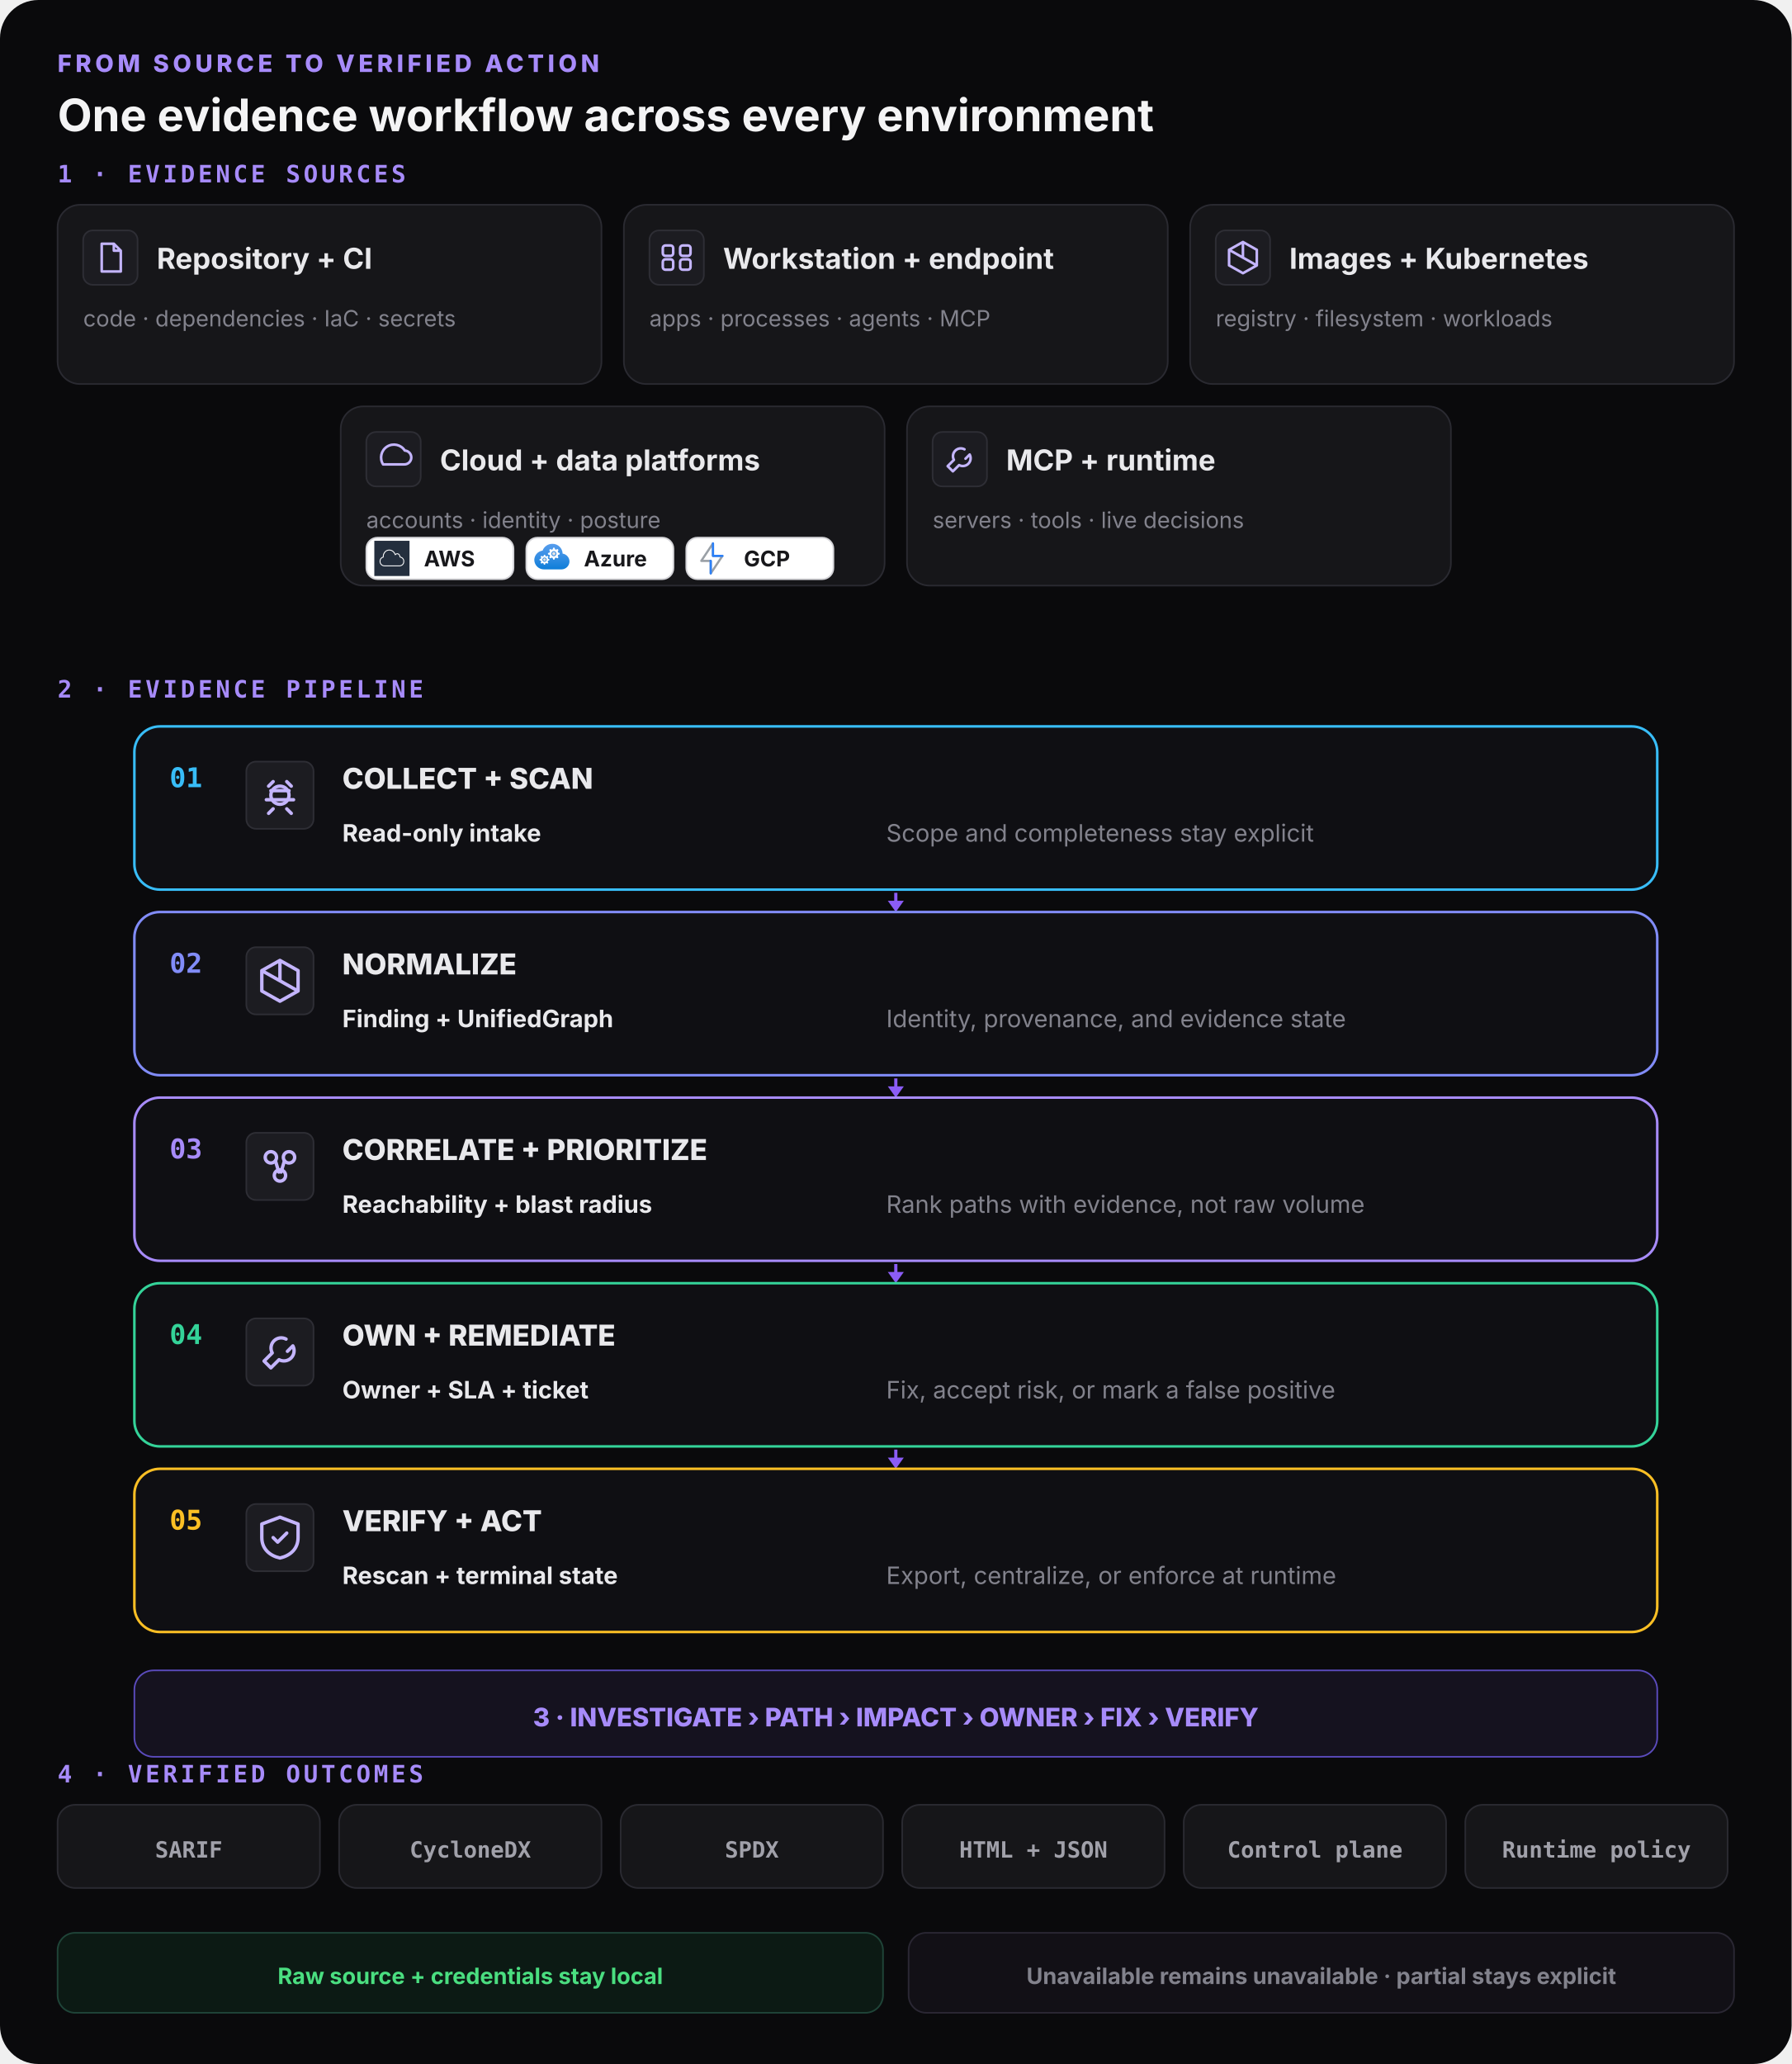
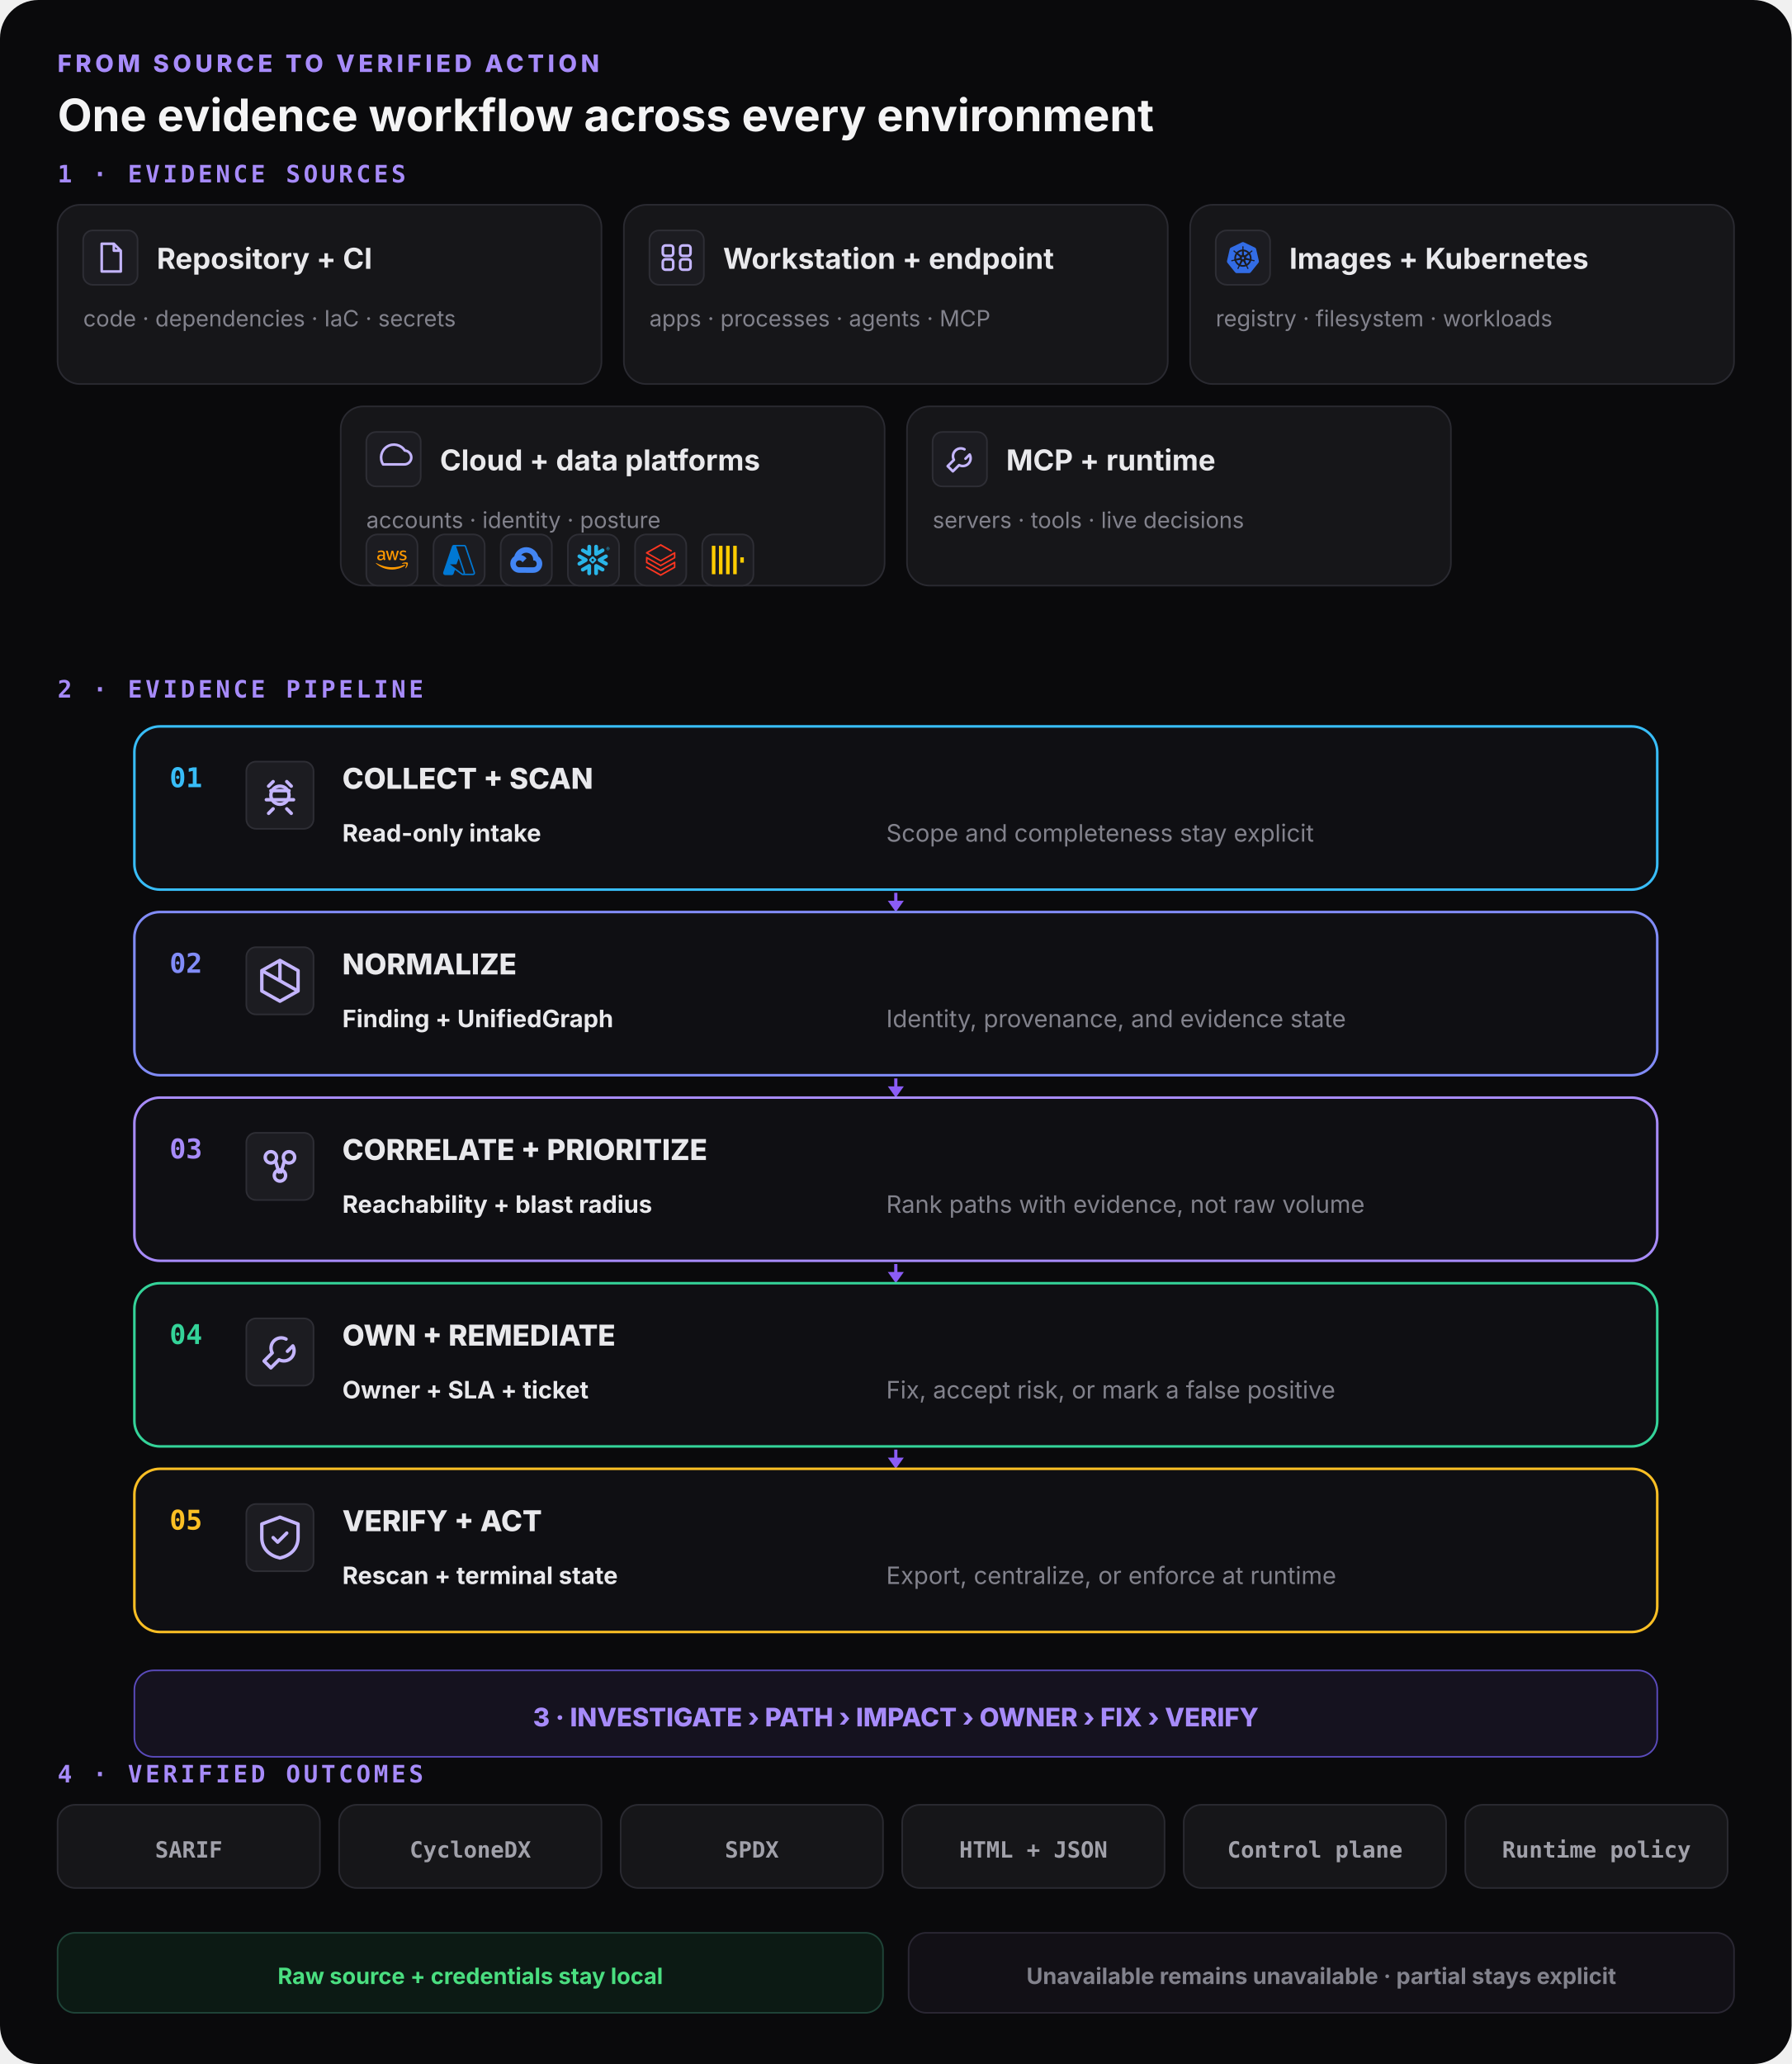
<svg xmlns="http://www.w3.org/2000/svg" width="1120" height="1290" viewBox="0 0 1120 1290" fill="none">
  <rect width="1120" height="1290" rx="24" fill="#0a0a0c" />
  <text x="36" y="45" font-family="Inter,system-ui,sans-serif" font-size="15" font-weight="800" letter-spacing="0.16em" fill="#a78bfa">FROM SOURCE TO VERIFIED ACTION</text>
  <text x="36" y="82" font-family="Inter,system-ui,sans-serif" font-size="28" font-weight="750" fill="#f4f4f5">One evidence workflow across every environment</text>
  <text x="36" y="114" font-family="ui-monospace,monospace" font-size="15" font-weight="800" letter-spacing="0.13em" fill="#a78bfa">1 · EVIDENCE SOURCES</text>
  <rect x="36.0" y="128" width="340" height="112" rx="14" fill="#161619" stroke="#2a2a31" />
  <rect x="52.0" y="144" width="34" height="34" rx="6" fill="#1c1c21" stroke="#2e2e35" />
  <g transform="translate(56.0,148) scale(1.083333)" fill="none" stroke="#c4b5fd" stroke-width="1.5" stroke-linecap="round" stroke-linejoin="round">
    <path d="M7 4h7l4 4v12H7z M14 4v4h4" />
  </g>
  <text x="98.0" y="168" font-family="Inter,system-ui,sans-serif" font-size="18" font-weight="750" fill="#e9e9ec">Repository + CI</text>
  <text x="52.0" y="204" font-family="Inter,system-ui,sans-serif" font-size="14" fill="#82828c">code · dependencies · IaC · secrets</text>
  <rect x="390.0" y="128" width="340" height="112" rx="14" fill="#161619" stroke="#2a2a31" />
  <rect x="406.0" y="144" width="34" height="34" rx="6" fill="#1c1c21" stroke="#2e2e35" />
  <g transform="translate(410.0,148) scale(1.083333)" fill="none" stroke="#c4b5fd" stroke-width="1.5" stroke-linecap="round" stroke-linejoin="round">
    <rect x="4" y="5" width="6" height="6" rx="1.5" />
    <rect x="14" y="5" width="6" height="6" rx="1.5" />
    <rect x="4" y="13" width="6" height="6" rx="1.5" />
    <rect x="14" y="13" width="6" height="6" rx="1.5" />
  </g>
  <text x="452.0" y="168" font-family="Inter,system-ui,sans-serif" font-size="18" font-weight="750" fill="#e9e9ec">Workstation + endpoint</text>
  <text x="406.0" y="204" font-family="Inter,system-ui,sans-serif" font-size="14" fill="#82828c">apps · processes · agents · MCP</text>
  <rect x="744.0" y="128" width="340" height="112" rx="14" fill="#161619" stroke="#2a2a31" />
-   <rect x="760.0" y="144" width="34" height="34" rx="6" fill="#1c1c21" stroke="#2e2e35" />
-   <g transform="translate(764.0,148) scale(1.083333)" fill="none" stroke="#c4b5fd" stroke-width="1.5" stroke-linecap="round" stroke-linejoin="round">
-     <path d="M12 3l8 4.5v9L12 21l-8-4.5v-9z M12 3v9 M4 7.5l16 9" />
+   <g data-vendor="Kubernetes">
+     <rect x="760.0" y="144" width="34" height="34" rx="7" fill="#1c1c21" stroke="#2e2e35" />
+     <g transform="translate(767.0,151) scale(0.8333333)" fill="#326CE5">
+       <path d="M10.204 14.35l.007.01-.999 2.413a5.171 5.171 0 0 1-2.075-2.597l2.578-.437.004.005a.44.44 0 0 1 .484.606zm-.833-2.129a.44.44 0 0 0 .173-.756l.002-.011L7.585 9.7a5.143 5.143 0 0 0-.73 3.255l2.514-.725.002-.009zm1.145-1.98a.44.44 0 0 0 .699-.337l.01-.005.15-2.62a5.144 5.144 0 0 0-3.01 1.442l2.147 1.523.004-.002zm.76 2.75l.723.349.722-.347.18-.78-.5-.623h-.804l-.5.623.179.779zm1.5-3.095a.44.44 0 0 0 .7.336l.008.003 2.134-1.513a5.188 5.188 0 0 0-2.992-1.442l.148 2.615.002.001zm10.876 5.97l-5.773 7.181a1.6 1.6 0 0 1-1.248.594l-9.261.003a1.6 1.6 0 0 1-1.247-.596l-5.776-7.18a1.583 1.583 0 0 1-.307-1.34L2.1 5.573c.108-.47.425-.864.863-1.073L11.305.513a1.606 1.606 0 0 1 1.385 0l8.345 3.985c.438.209.755.604.863 1.073l2.062 8.955c.108.47-.005.963-.308 1.34zm-3.289-2.057c-.042-.01-.103-.026-.145-.034-.174-.033-.315-.025-.479-.038-.35-.037-.638-.067-.895-.148-.105-.04-.18-.165-.216-.216l-.201-.059a6.45 6.45 0 0 0-.105-2.332 6.465 6.465 0 0 0-.936-2.163c.052-.047.15-.133.177-.159.008-.09.001-.183.094-.282.197-.185.444-.338.743-.522.142-.084.273-.137.415-.242.032-.024.076-.062.11-.089.24-.191.295-.52.123-.736-.172-.216-.506-.236-.745-.045-.034.027-.08.062-.111.088-.134.116-.217.23-.33.35-.246.25-.45.458-.673.609-.097.056-.239.037-.303.033l-.19.135a6.545 6.545 0 0 0-4.146-2.003l-.012-.223c-.065-.062-.143-.115-.163-.25-.022-.268.015-.557.057-.905.023-.163.061-.298.068-.475.001-.04-.001-.099-.001-.142 0-.306-.224-.555-.5-.555-.275 0-.499.249-.499.555l.001.014c0 .041-.002.092 0 .128.006.177.044.312.067.475.042.348.078.637.056.906a.545.545 0 0 1-.162.258l-.012.211a6.424 6.424 0 0 0-4.166 2.003 8.373 8.373 0 0 1-.18-.128c-.09.012-.18.04-.297-.029-.223-.15-.427-.358-.673-.608-.113-.12-.195-.234-.329-.349-.03-.026-.077-.062-.111-.088a.594.594 0 0 0-.348-.132.481.481 0 0 0-.398.176c-.172.216-.117.546.123.737l.007.005.104.083c.142.105.272.159.414.242.299.185.546.338.743.522.076.082.09.226.1.288l.16.143a6.462 6.462 0 0 0-1.02 4.506l-.208.06c-.055.072-.133.184-.215.217-.257.081-.546.11-.895.147-.164.014-.305.006-.48.039-.037.007-.09.02-.133.03l-.004.002-.007.002c-.295.071-.484.342-.423.608.061.267.349.429.645.365l.007-.001.01-.003.129-.029c.17-.046.294-.113.448-.172.33-.118.604-.217.87-.256.112-.009.23.069.288.101l.217-.037a6.5 6.5 0 0 0 2.88 3.596l-.09.218c.033.084.069.199.044.282-.097.252-.263.517-.452.813-.091.136-.185.242-.268.399-.02.037-.045.095-.064.134-.128.275-.034.591.213.71.248.12.556-.007.69-.282v-.002c.02-.039.046-.09.062-.127.07-.162.094-.301.144-.458.132-.332.205-.68.387-.897.05-.06.13-.082.215-.105l.113-.205a6.453 6.453 0 0 0 4.609.012l.106.192c.086.028.18.042.256.155.136.232.229.507.342.84.05.156.074.295.145.457.016.037.043.09.062.129.133.276.442.402.69.282.247-.118.341-.435.213-.71-.02-.039-.045-.096-.065-.134-.083-.156-.177-.261-.268-.398-.19-.296-.346-.541-.443-.793-.04-.13.007-.21.038-.294-.018-.022-.059-.144-.083-.202a6.499 6.499 0 0 0 2.88-3.622c.064.01.176.03.213.038.075-.05.144-.114.28-.104.266.039.54.138.87.256.154.06.277.128.448.173.036.01.088.019.13.028l.009.003.007.001c.297.064.584-.098.645-.365.06-.266-.128-.537-.423-.608zM16.4 9.701l-1.95 1.746v.005a.44.44 0 0 0 .173.757l.003.01 2.526.728a5.199 5.199 0 0 0-.108-1.674A5.208 5.208 0 0 0 16.4 9.7zm-4.013 5.325a.437.437 0 0 0-.404-.232.44.44 0 0 0-.372.233h-.002l-1.268 2.292a5.164 5.164 0 0 0 3.326.003l-1.27-2.296h-.01zm1.888-1.293a.44.44 0 0 0-.27.036.44.44 0 0 0-.214.572l-.003.004 1.01 2.438a5.15 5.15 0 0 0 2.081-2.615l-2.6-.44-.004.005z" />
+     </g>
  </g>
  <text x="806.0" y="168" font-family="Inter,system-ui,sans-serif" font-size="18" font-weight="750" fill="#e9e9ec">Images + Kubernetes</text>
  <text x="760.0" y="204" font-family="Inter,system-ui,sans-serif" font-size="14" fill="#82828c">registry · filesystem · workloads</text>
  <rect x="213.0" y="254" width="340" height="112" rx="14" fill="#161619" stroke="#2a2a31" />
  <rect x="229.0" y="270" width="34" height="34" rx="6" fill="#1c1c21" stroke="#2e2e35" />
  <g transform="translate(233.0,274) scale(1.083333)" fill="none" stroke="#c4b5fd" stroke-width="1.5" stroke-linecap="round" stroke-linejoin="round">
    <path d="M6 15h12a4 4 0 0 0 .5-8A6 6 0 0 0 6 15z" />
  </g>
  <text x="275.0" y="294" font-family="Inter,system-ui,sans-serif" font-size="18" font-weight="750" fill="#e9e9ec">Cloud + data platforms</text>
  <text x="229.0" y="330" font-family="Inter,system-ui,sans-serif" font-size="14" fill="#82828c">accounts · identity · posture</text>
-   <rect x="229.0" y="336" width="92" height="26" rx="7" fill="#ffffff" stroke="#d4d4d8" />
-   <g transform="translate(234.0,338) scale(0.55)">
-     <g stroke="none" stroke-width="1" fill="none" fill-rule="evenodd">
-       <rect fill="#242F3E" x="0" y="0" width="40" height="40" />
-       <path d="M28.993,27.995 L11.487,27.976 C9.121,27.974 7.154,26.129 7.012,23.775 C7.004,23.652 7,23.526 7,23.397 C7,20.299 9.091,19.287 10.337,18.959 C10.577,18.896 10.735,18.666 10.707,18.419 C10.676,18.149 10.659,17.875 10.659,17.596 C10.659,15.132 12.308,12.482 14.415,11.563 C15.359,11.15 16.232,10.986 17.023,10.986 C19.276,10.986 20.867,12.315 21.561,13.033 C22.329,13.826 22.927,14.838 23.34,16.042 C23.4,16.219 23.555,16.347 23.74,16.374 C23.918,16.401 24.109,16.323 24.219,16.171 C24.807,15.35 25.766,14.982 26.659,15.239 C27.782,15.56 28.516,16.727 28.62,18.307 C28.578,18.576 28.759,18.829 29.027,18.877 C30.222,19.089 33,19.957 33,23.44 C33,27.589 29.114,27.982 28.993,27.995 M29.594,17.974 C29.379,16.067 28.4,14.696 26.934,14.278 C25.899,13.982 24.811,14.245 23.989,14.95 C23.553,13.936 22.979,13.06 22.28,12.338 C20.023,10.005 16.933,9.372 14.014,10.646 C11.531,11.73 9.659,14.718 9.659,17.596 C9.659,17.77 9.665,17.943 9.676,18.114 C8.319,18.573 6,19.875 6,23.397 C6,23.549 6.004,23.696 6.014,23.838 C6.188,26.716 8.593,28.973 11.486,28.976 L29.034,28.993 C29.084,28.989 34,28.519 34,23.44 C34,19.502 31.003,18.314 29.594,17.974" fill="#FFFFFF" />
+   <g data-vendor="AWS">
+     <rect x="229.0" y="334" width="32" height="32" rx="7" fill="#1c1c21" stroke="#2e2e35" />
+     <g transform="translate(235.0,340) scale(0.8333333)" fill="#FF9900">
+       <path d="M6.763 10.036c0 .296.032.535.088.71.064.176.144.368.256.576.04.063.056.127.056.183 0 .08-.048.16-.152.24l-.503.335a.383.383 0 0 1-.208.072c-.08 0-.16-.04-.239-.112a2.47 2.47 0 0 1-.287-.375 6.18 6.18 0 0 1-.248-.471c-.622.734-1.405 1.101-2.347 1.101-.67 0-1.205-.191-1.596-.574-.391-.384-.59-.894-.59-1.533 0-.678.239-1.23.726-1.644.487-.415 1.133-.623 1.955-.623.272 0 .551.024.846.064.296.04.6.104.918.176v-.583c0-.607-.127-1.03-.375-1.277-.255-.248-.686-.367-1.3-.367-.28 0-.568.031-.863.103-.295.072-.583.16-.862.272a2.287 2.287 0 0 1-.28.104.488.488 0 0 1-.127.023c-.112 0-.168-.08-.168-.247v-.391c0-.128.016-.224.056-.28a.597.597 0 0 1 .224-.167c.279-.144.614-.264 1.005-.36a4.84 4.84 0 0 1 1.246-.151c.95 0 1.644.216 2.091.647.439.43.662 1.085.662 1.963v2.586zm-3.24 1.214c.263 0 .534-.048.822-.144.287-.096.543-.271.758-.51.128-.152.224-.32.272-.512.047-.191.08-.423.08-.694v-.335a6.66 6.66 0 0 0-.735-.136 6.02 6.02 0 0 0-.75-.048c-.535 0-.926.104-1.19.32-.263.215-.39.518-.39.917 0 .375.095.655.295.846.191.2.47.296.838.296zm6.41.862c-.144 0-.24-.024-.304-.08-.064-.048-.12-.16-.168-.311L7.586 5.55a1.398 1.398 0 0 1-.072-.32c0-.128.064-.2.191-.2h.783c.151 0 .255.025.31.08.065.048.113.16.16.312l1.342 5.284 1.245-5.284c.04-.16.088-.264.151-.312a.549.549 0 0 1 .32-.08h.638c.152 0 .256.025.32.08.063.048.12.16.151.312l1.261 5.348 1.381-5.348c.048-.16.104-.264.16-.312a.52.52 0 0 1 .311-.08h.743c.127 0 .2.065.2.2 0 .04-.009.08-.017.128a1.137 1.137 0 0 1-.056.2l-1.923 6.17c-.048.16-.104.263-.168.311a.51.51 0 0 1-.303.08h-.687c-.151 0-.255-.024-.32-.08-.063-.056-.119-.16-.15-.32l-1.238-5.148-1.23 5.14c-.04.16-.087.264-.15.32-.065.056-.177.08-.32.08zm10.256.215c-.415 0-.83-.048-1.229-.143-.399-.096-.71-.2-.918-.32-.128-.071-.215-.151-.247-.223a.563.563 0 0 1-.048-.224v-.407c0-.167.064-.247.183-.247.048 0 .096.008.144.024.048.016.12.048.2.08.271.12.566.215.878.279.319.064.63.096.95.096.502 0 .894-.088 1.165-.264a.86.86 0 0 0 .415-.758.777.777 0 0 0-.215-.559c-.144-.151-.416-.287-.807-.415l-1.157-.36c-.583-.183-1.014-.454-1.277-.813a1.902 1.902 0 0 1-.4-1.158c0-.335.073-.63.216-.886.144-.255.335-.479.575-.654.24-.184.51-.32.83-.415.32-.096.655-.136 1.006-.136.175 0 .359.008.535.032.183.024.35.056.518.088.16.04.312.08.455.127.144.048.256.096.336.144a.69.69 0 0 1 .24.2.43.43 0 0 1 .071.263v.375c0 .168-.064.256-.184.256a.83.83 0 0 1-.303-.096 3.652 3.652 0 0 0-1.532-.311c-.455 0-.815.071-1.062.223-.248.152-.375.383-.375.71 0 .224.08.416.24.567.159.152.454.304.877.44l1.134.358c.574.184.99.44 1.237.767.247.327.367.702.367 1.117 0 .343-.072.655-.207.926-.144.272-.336.511-.583.703-.248.2-.543.343-.886.447-.36.111-.734.167-1.142.167zM21.698 16.207c-2.626 1.94-6.442 2.969-9.722 2.969-4.598 0-8.74-1.7-11.87-4.526-.247-.223-.024-.527.272-.351 3.384 1.963 7.559 3.153 11.877 3.153 2.914 0 6.114-.607 9.06-1.852.439-.2.814.287.383.607zM22.792 14.961c-.336-.43-2.22-.207-3.074-.103-.255.032-.295-.192-.063-.36 1.5-1.053 3.967-.75 4.254-.399.287.36-.08 2.826-1.485 4.007-.215.184-.423.088-.327-.151.32-.79 1.03-2.57.695-2.994z" />
    </g>
  </g>
-   <text x="265.0" y="354" font-family="Inter,system-ui,sans-serif" font-size="13.5" font-weight="700" fill="#18181b">AWS</text>
-   <rect x="329.0" y="336" width="92" height="26" rx="7" fill="#ffffff" stroke="#d4d4d8" />
-   <g transform="translate(334.0,338) scale(1.222222)">
-     <defs>
-       <linearGradient id="wf-dark-1-azure-cloud-gradient" x1="8.99" y1="16.61" x2="8.99" y2="-1.27" gradientUnits="userSpaceOnUse">
-         <stop offset="0" stop-color="#0078d4" />
-         <stop offset="0.16" stop-color="#1380da" />
-         <stop offset="0.53" stop-color="#3c91e5" />
-         <stop offset="0.82" stop-color="#559cec" />
-         <stop offset="1" stop-color="#5ea0ef" />
-       </linearGradient>
-     </defs>
-     <path d="M18,10.55a4.11,4.11,0,0,0-3.51-4,5.14,5.14,0,0,0-5.25-5,5.26,5.26,0,0,0-5,3.47A4.87,4.87,0,0,0,0,9.82a4.94,4.94,0,0,0,5.07,4.8l.44,0h8.21a1.46,1.46,0,0,0,.22,0A4.13,4.13,0,0,0,18,10.55Z" fill="url(#wf-dark-1-azure-cloud-gradient)" />
-     <circle cx="5.24" cy="9.65" r="0.71" fill="#e3e3e3" />
-     <path d="M7.74,9.92V9.35l-.08,0-.61-.2-.16-.39.31-.66-.4-.4-.08,0L6.15,8l-.39-.16-.25-.69H4.94l0,.08-.2.61L4.32,8l-.65-.31-.4.4,0,.08.29.57-.16.39-.7.25V10l.08,0,.61.2.16.39-.31.66.4.4.08,0,.57-.29.39.16.25.69h.57l0-.08.2-.61.39-.16.66.31.4-.4,0-.08-.29-.57.16-.39Zm-2.5.83a1.1,1.1,0,1,1,1.1-1.1A1.09,1.09,0,0,1,5.24,10.75Z" fill="#fff" />
-     <circle cx="10" cy="6.59" r="0.84" fill="#e3e3e3" />
-     <path d="M13,6.91V6.23l-.09,0L12.17,6,12,5.49l.37-.8-.48-.48-.09,0-.69.35-.46-.19-.3-.83H9.64l0,.1-.24.73-.47.19-.78-.37-.48.48.05.09L8,5.5,7.84,6,7,6.27V7l.1,0,.73.24L8,7.69l-.37.8L8.13,9l.1-.05.68-.35.47.19.3.83h.68l0-.1.24-.73.47-.19.79.37.48-.48-.05-.09L12,7.68l.19-.47Zm-3,1a1.32,1.32,0,1,1,1.32-1.32A1.31,1.31,0,0,1,10,7.91Z" fill="#fff" />
+   <g data-vendor="Azure">
+     <rect x="271.0" y="334" width="32" height="32" rx="7" fill="#1c1c21" stroke="#2e2e35" />
+     <g transform="translate(277.0,340) scale(0.8333333)" fill="#0078D4">
+       <path d="M22.379 23.343a1.62 1.62 0 0 0 1.536-2.14v.002L17.35 1.76A1.62 1.62 0 0 0 15.816.657H8.184A1.62 1.62 0 0 0 6.65 1.76L.086 21.204a1.62 1.62 0 0 0 1.536 2.139h4.741a1.62 1.62 0 0 0 1.535-1.103l.977-2.892 4.947 3.675c.28.208.618.32.966.32m-3.084-12.531 3.624 10.739a.54.54 0 0 1-.51.713v-.001h-.03a.54.54 0 0 1-.322-.106l-9.287-6.9h4.853m6.313 7.006c.116-.326.13-.694.007-1.058L9.79 1.76a1.722 1.722 0 0 0-.007-.02h6.034a.54.54 0 0 1 .512.366l6.562 19.445a.54.54 0 0 1-.338.684" />
+     </g>
  </g>
-   <text x="365.0" y="354" font-family="Inter,system-ui,sans-serif" font-size="13.5" font-weight="700" fill="#18181b">Azure</text>
-   <rect x="429.0" y="336" width="92" height="26" rx="7" fill="#ffffff" stroke="#d4d4d8" />
-   <g transform="translate(434.0,338) scale(0.04296875)">
-     <rect width="512" height="512" fill="none" />
-     <path d="M239.85,490c-1.54,0-3.11-.22-4.64-.69-6.73-2.04-11.33-8.25-11.33-15.28v-165.79h-121.9c-5.9,0-11.31-3.25-14.09-8.45-2.78-5.2-2.46-11.51.82-16.41L258.96,29.09c3.91-5.84,11.19-8.44,17.92-6.4s11.33,8.25,11.33,15.28v165.78h121.82c5.9,0,11.31,3.25,14.09,8.45s2.46,11.51-.81,16.41l-170.18,254.3c-3.02,4.51-8.05,7.09-13.28,7.09ZM131.89,276.29h107.96c8.82,0,15.97,7.15,15.97,15.97v129.17l124.3-185.74h-107.89c-8.82,0-15.97-7.15-15.97-15.97V90.54l-124.37,185.75h0Z" fill="#9aa0a6" />
-     <path d="M418.56,235.7h-146.33c-8.82,0-15.97-7.15-15.97-15.97V33.12c1.4-2.09,3.01-5.12,5.69-7.37,2.52-2.11,6.13-3.74,10.28-3.74,8.82,0,15.97,7.15,15.97,15.97v165.78h121.82c8.82,0,15.97,7.15,15.97,15.97,0,5.33-2.4,8.46-4.12,10.98-1.46,2.14-2.34,3.52-3.33,4.99h.02Z" fill="#2b80f8" />
-     <path d="M239.85,490c-8.82,0-15.97-7.15-15.97-15.97v-197.73h15.97c8.82,0,15.97,7.15,15.97,15.97v186.61c-1.75,2.7-3.28,5.33-5.49,7.2-2.73,2.31-6.21,3.92-10.49,3.92h.01Z" fill="#2b80f8" />
+   <g data-vendor="Google Cloud">
+     <rect x="313.0" y="334" width="32" height="32" rx="7" fill="#1c1c21" stroke="#2e2e35" />
+     <g transform="translate(319.0,340) scale(0.8333333)" fill="#4285F4">
+       <path d="M12.19 2.38a9.344 9.344 0 0 0-9.234 6.893c.053-.02-.055.013 0 0-3.875 2.551-3.922 8.11-.247 10.941l.006-.007-.007.03a6.717 6.717 0 0 0 4.077 1.356h5.173l.03.03h5.192c6.687.053 9.376-8.605 3.835-12.35a9.365 9.365 0 0 0-2.821-4.552l-.043.043.006-.05A9.344 9.344 0 0 0 12.19 2.38zm-.358 4.146c1.244-.04 2.518.368 3.486 1.15a5.186 5.186 0 0 1 1.862 4.078v.518c3.53-.07 3.53 5.262 0 5.193h-5.193l-.008.009v-.04H6.785a2.59 2.59 0 0 1-1.067-.23h.001a2.597 2.597 0 1 1 3.437-3.437l3.013-3.012A6.747 6.747 0 0 0 8.11 8.24c.018-.01.04-.026.054-.023a5.186 5.186 0 0 1 3.67-1.69z" />
+     </g>
  </g>
-   <text x="465.0" y="354" font-family="Inter,system-ui,sans-serif" font-size="13.5" font-weight="700" fill="#18181b">GCP</text>
+   <g data-vendor="Snowflake">
+     <rect x="355.0" y="334" width="32" height="32" rx="7" fill="#1c1c21" stroke="#2e2e35" />
+     <g transform="translate(361.0,340) scale(0.8333333)" fill="#29B5E8">
+       <path d="M24 3.459c0 .646-.418 1.18-1.141 1.18-.723 0-1.142-.534-1.142-1.18 0-.647.419-1.18 1.142-1.18.723 0 1.141.533 1.141 1.18zm-.228 0c0-.533-.38-.951-.913-.951s-.913.38-.913.95c0 .533.38.952.913.952.57 0 .913-.419.913-.951zm-1.37-.533h.495c.266 0 .456.152.456.38 0 .153-.076.229-.19.305l.19.266v.038h-.266l-.19-.266h-.229v.266h-.266zm.495.228h-.229v.267h.229c.114 0 .152-.038.152-.114.038-.077-.038-.153-.152-.153zM7.602 12.4c.038-.151.076-.304.076-.456 0-.114-.038-.228-.038-.342-.114-.343-.304-.647-.646-.838l-4.87-2.777c-.685-.38-1.56-.152-1.94.533-.381.685-.153 1.56.532 1.94l2.701 1.56-2.701 1.56c-.685.38-.913 1.256-.533 1.94.38.685 1.256.914 1.94.533l4.832-2.777c.343-.267.571-.533.647-.876zm1.332 2.626c-.266-.038-.57.038-.837.19l-4.832 2.777c-.685.38-.913 1.256-.532 1.94.38.686 1.255.914 1.94.533l2.701-1.56v3.12c0 .8.647 1.408 1.446 1.408.799 0 1.407-.647 1.407-1.408v-5.592c0-.761-.57-1.37-1.293-1.408zm4.946-6.088c.266.038.57-.038.837-.19l4.832-2.777c.685-.38.913-1.256.532-1.94-.38-.686-1.255-.914-1.94-.533l-2.701 1.56V1.975c0-.799-.647-1.408-1.446-1.408-.799 0-1.446.609-1.446 1.408V7.53c0 .76.609 1.37 1.332 1.407zM3.265 5.97l4.832 2.777c.266.152.533.19.837.19.723-.038 1.331-.684 1.331-1.407V1.975c0-.799-.646-1.408-1.407-1.408-.799 0-1.446.647-1.446 1.408v3.12l-2.701-1.56c-.685-.38-1.56-.152-1.94.533-.419.646-.19 1.521.494 1.902zm9.093 6.011a.412.412 0 00-.114-.266l-.57-.571a.346.346 0 00-.267-.114.412.412 0 00-.266.114l-.571.57a.411.411 0 00-.114.267c0 .076.038.19.114.267l.57.57a.345.345 0 00.267.114c.076 0 .19-.038.266-.114l.571-.57a.412.412 0 00.114-.267zm1.598.533L11.94 14.53c-.039.038-.153.114-.229.114h-.608a.411.411 0 01-.267-.114L8.82 12.514a.408.408 0 01-.076-.229v-.608c0-.076.038-.19.114-.267l2.016-2.016a.41.41 0 01.267-.114h.608a.41.41 0 01.267.114l2.016 2.016a.347.347 0 01.114.267v.608c-.076.077-.114.19-.19.229zm5.593 5.44l-4.832-2.777c-.266-.152-.57-.19-.837-.152-.723.038-1.332.684-1.332 1.408v5.554c0 .8.647 1.408 1.408 1.408.799 0 1.446-.647 1.446-1.408v-3.12l2.7 1.56c.686.38 1.561.152 1.941-.533.419-.646.19-1.521-.494-1.94zm2.549-7.533l-2.701 1.56 2.7 1.56c.686.38.914 1.256.533 1.94-.38.685-1.255.913-1.94.533l-4.832-2.778a1.644 1.644 0 01-.647-.798c-.037-.153-.076-.305-.076-.457 0-.114.039-.228.039-.342.114-.343.342-.647.646-.837l4.832-2.778c.685-.38 1.56-.152 1.94.533.457.609.19 1.484-.494 1.864" />
+     </g>
+   </g>
+   <g data-vendor="Databricks">
+     <rect x="397.0" y="334" width="32" height="32" rx="7" fill="#1c1c21" stroke="#2e2e35" />
+     <g transform="translate(403.0,340) scale(0.8333333)" fill="#FF3621">
+       <path d="M.95 14.184L12 20.403l9.919-5.55v2.21L12 22.662l-10.484-5.96-.565.308v.77L12 24l11.05-6.218v-4.317l-.515-.309L12 19.118l-9.867-5.653v-2.21L12 16.805l11.05-6.218V6.32l-.515-.308L12 11.974 2.647 6.681 12 1.388l7.76 4.368.668-.411v-.566L12 0 .95 6.27v.72L12 13.207l9.919-5.55v2.26L12 15.52 1.516 9.56l-.565.308Z" />
+     </g>
+   </g>
+   <g data-vendor="ClickHouse">
+     <rect x="439.0" y="334" width="32" height="32" rx="7" fill="#1c1c21" stroke="#2e2e35" />
+     <g transform="translate(445.0,340) scale(0.8333333)" fill="#FFCC01">
+       <path d="M21.333 10H24v4h-2.667ZM16 1.335h2.667v21.33H16Zm-5.333 0h2.666v21.33h-2.666ZM0 22.665V1.335h2.667v21.33zm5.333-21.33H8v21.33H5.333Z" />
+     </g>
+   </g>
  <rect x="567.0" y="254" width="340" height="112" rx="14" fill="#161619" stroke="#2a2a31" />
  <rect x="583.0" y="270" width="34" height="34" rx="6" fill="#1c1c21" stroke="#2e2e35" />
  <g transform="translate(587.0,274) scale(1.083333)" fill="none" stroke="#c4b5fd" stroke-width="1.5" stroke-linecap="round" stroke-linejoin="round">
    <path d="M14.7 6.3a4.5 4.5 0 0 0-6.1 6.1L5 16l3 3 3.6-3.6a4.5 4.5 0 0 0 6.1-6.1l-2.4 2.4" />
  </g>
  <text x="629.0" y="294" font-family="Inter,system-ui,sans-serif" font-size="18" font-weight="750" fill="#e9e9ec">MCP + runtime</text>
  <text x="583.0" y="330" font-family="Inter,system-ui,sans-serif" font-size="14" fill="#82828c">servers · tools · live decisions</text>
  <text x="36" y="436" font-family="ui-monospace,monospace" font-size="15" font-weight="800" letter-spacing="0.13em" fill="#a78bfa">2 · EVIDENCE PIPELINE</text>
  <rect x="84" y="454" width="952" height="102" rx="16" fill="#0f0f13" stroke="#38bdf8" stroke-width="1.6" />
  <text x="106" y="492" font-family="ui-monospace,monospace" font-size="17" font-weight="800" fill="#38bdf8">01</text>
  <rect x="154" y="476" width="42" height="42" rx="6" fill="#1c1c21" stroke="#2e2e35" />
  <g transform="translate(158,480) scale(1.416667)" fill="none" stroke="#c4b5fd" stroke-width="1.5" stroke-linecap="round" stroke-linejoin="round">
    <path d="M8 10h8M6 14h12M9 6l-2 2M15 6l2 2M9 18l-2 2M15 18l2 2" />
    <circle cx="12" cy="12" r="4" />
  </g>
  <text x="214" y="493" font-family="Inter,system-ui,sans-serif" font-size="18" font-weight="800" fill="#e9e9ec">COLLECT + SCAN</text>
  <text x="214" y="526" font-family="Inter,system-ui,sans-serif" font-size="15" font-weight="700" fill="#e9e9ec">Read-only intake</text>
  <text x="554" y="526" font-family="Inter,system-ui,sans-serif" font-size="15" fill="#82828c">Scope and completeness stay explicit</text>
  <line x1="560.0" y1="558" x2="560.0" y2="565" stroke="#8b5cf6" stroke-width="2" />
  <polygon points="560.0,570 555.0,563 565.0,563" fill="#8b5cf6" />
  <rect x="84" y="570" width="952" height="102" rx="16" fill="#0f0f13" stroke="#818cf8" stroke-width="1.6" />
  <text x="106" y="608" font-family="ui-monospace,monospace" font-size="17" font-weight="800" fill="#818cf8">02</text>
  <rect x="154" y="592" width="42" height="42" rx="6" fill="#1c1c21" stroke="#2e2e35" />
  <g transform="translate(158,596) scale(1.416667)" fill="none" stroke="#c4b5fd" stroke-width="1.5" stroke-linecap="round" stroke-linejoin="round">
    <path d="M12 3l8 4.5v9L12 21l-8-4.5v-9z M12 3v9 M4 7.5l16 9" />
  </g>
  <text x="214" y="609" font-family="Inter,system-ui,sans-serif" font-size="18" font-weight="800" fill="#e9e9ec">NORMALIZE</text>
  <text x="214" y="642" font-family="Inter,system-ui,sans-serif" font-size="15" font-weight="700" fill="#e9e9ec">Finding + UnifiedGraph</text>
  <text x="554" y="642" font-family="Inter,system-ui,sans-serif" font-size="15" fill="#82828c">Identity, provenance, and evidence state</text>
  <line x1="560.0" y1="674" x2="560.0" y2="681" stroke="#8b5cf6" stroke-width="2" />
  <polygon points="560.0,686 555.0,679 565.0,679" fill="#8b5cf6" />
  <rect x="84" y="686" width="952" height="102" rx="16" fill="#0f0f13" stroke="#a78bfa" stroke-width="1.6" />
  <text x="106" y="724" font-family="ui-monospace,monospace" font-size="17" font-weight="800" fill="#a78bfa">03</text>
  <rect x="154" y="708" width="42" height="42" rx="6" fill="#1c1c21" stroke="#2e2e35" />
  <g transform="translate(158,712) scale(1.416667)" fill="none" stroke="#c4b5fd" stroke-width="1.5" stroke-linecap="round" stroke-linejoin="round">
    <circle cx="8" cy="8" r="2.5" />
    <circle cx="16" cy="8" r="2.5" />
    <circle cx="12" cy="16" r="2.5" />
    <path d="M10 9.5l1.5 5 M14 9.5l-1.5 5" />
  </g>
  <text x="214" y="725" font-family="Inter,system-ui,sans-serif" font-size="18" font-weight="800" fill="#e9e9ec">CORRELATE + PRIORITIZE</text>
  <text x="214" y="758" font-family="Inter,system-ui,sans-serif" font-size="15" font-weight="700" fill="#e9e9ec">Reachability + blast radius</text>
  <text x="554" y="758" font-family="Inter,system-ui,sans-serif" font-size="15" fill="#82828c">Rank paths with evidence, not raw volume</text>
  <line x1="560.0" y1="790" x2="560.0" y2="797" stroke="#8b5cf6" stroke-width="2" />
  <polygon points="560.0,802 555.0,795 565.0,795" fill="#8b5cf6" />
  <rect x="84" y="802" width="952" height="102" rx="16" fill="#0f0f13" stroke="#34d399" stroke-width="1.6" />
  <text x="106" y="840" font-family="ui-monospace,monospace" font-size="17" font-weight="800" fill="#34d399">04</text>
  <rect x="154" y="824" width="42" height="42" rx="6" fill="#1c1c21" stroke="#2e2e35" />
  <g transform="translate(158,828) scale(1.416667)" fill="none" stroke="#c4b5fd" stroke-width="1.5" stroke-linecap="round" stroke-linejoin="round">
    <path d="M14.7 6.3a4.5 4.5 0 0 0-6.1 6.1L5 16l3 3 3.6-3.6a4.5 4.5 0 0 0 6.1-6.1l-2.4 2.4" />
  </g>
  <text x="214" y="841" font-family="Inter,system-ui,sans-serif" font-size="18" font-weight="800" fill="#e9e9ec">OWN + REMEDIATE</text>
  <text x="214" y="874" font-family="Inter,system-ui,sans-serif" font-size="15" font-weight="700" fill="#e9e9ec">Owner + SLA + ticket</text>
  <text x="554" y="874" font-family="Inter,system-ui,sans-serif" font-size="15" fill="#82828c">Fix, accept risk, or mark a false positive</text>
  <line x1="560.0" y1="906" x2="560.0" y2="913" stroke="#8b5cf6" stroke-width="2" />
  <polygon points="560.0,918 555.0,911 565.0,911" fill="#8b5cf6" />
  <rect x="84" y="918" width="952" height="102" rx="16" fill="#0f0f13" stroke="#fbbf24" stroke-width="1.6" />
  <text x="106" y="956" font-family="ui-monospace,monospace" font-size="17" font-weight="800" fill="#fbbf24">05</text>
  <rect x="154" y="940" width="42" height="42" rx="6" fill="#1c1c21" stroke="#2e2e35" />
  <g transform="translate(158,944) scale(1.416667)" fill="none" stroke="#c4b5fd" stroke-width="1.5" stroke-linecap="round" stroke-linejoin="round">
    <path d="M12 3l8 3v6c0 5-3.5 8-8 9-4.5-1-8-4-8-9V6z" />
    <path d="M9 12l2 2 4-4" />
  </g>
  <text x="214" y="957" font-family="Inter,system-ui,sans-serif" font-size="18" font-weight="800" fill="#e9e9ec">VERIFY + ACT</text>
  <text x="214" y="990" font-family="Inter,system-ui,sans-serif" font-size="15" font-weight="700" fill="#e9e9ec">Rescan + terminal state</text>
  <text x="554" y="990" font-family="Inter,system-ui,sans-serif" font-size="15" fill="#82828c">Export, centralize, or enforce at runtime</text>
  <rect x="84" y="1044" width="952" height="54" rx="12" fill="#15121f" stroke="#5b4bbd" />
  <text x="560.0" y="1079" text-anchor="middle" font-family="Inter,system-ui,sans-serif" font-size="16" font-weight="800" fill="#a78bfa">3 · INVESTIGATE  ›  PATH  ›  IMPACT  ›  OWNER  ›  FIX  ›  VERIFY</text>
  <text x="36" y="1114" font-family="ui-monospace,monospace" font-size="15" font-weight="800" letter-spacing="0.13em" fill="#a78bfa">4 · VERIFIED OUTCOMES</text>
  <rect x="36" y="1128" width="164" height="52" rx="11" fill="#161619" stroke="#2a2a31" />
  <text x="118.0" y="1161" text-anchor="middle" font-family="ui-monospace,monospace" font-size="14" font-weight="750" fill="#a1a1aa">SARIF</text>
  <rect x="212" y="1128" width="164" height="52" rx="11" fill="#161619" stroke="#2a2a31" />
  <text x="294.0" y="1161" text-anchor="middle" font-family="ui-monospace,monospace" font-size="14" font-weight="750" fill="#a1a1aa">CycloneDX</text>
  <rect x="388" y="1128" width="164" height="52" rx="11" fill="#161619" stroke="#2a2a31" />
  <text x="470.0" y="1161" text-anchor="middle" font-family="ui-monospace,monospace" font-size="14" font-weight="750" fill="#a1a1aa">SPDX</text>
  <rect x="564" y="1128" width="164" height="52" rx="11" fill="#161619" stroke="#2a2a31" />
  <text x="646.0" y="1161" text-anchor="middle" font-family="ui-monospace,monospace" font-size="14" font-weight="750" fill="#a1a1aa">HTML + JSON</text>
  <rect x="740" y="1128" width="164" height="52" rx="11" fill="#161619" stroke="#2a2a31" />
  <text x="822.0" y="1161" text-anchor="middle" font-family="ui-monospace,monospace" font-size="14" font-weight="750" fill="#a1a1aa">Control plane</text>
  <rect x="916" y="1128" width="164" height="52" rx="11" fill="#161619" stroke="#2a2a31" />
  <text x="998.0" y="1161" text-anchor="middle" font-family="ui-monospace,monospace" font-size="14" font-weight="750" fill="#a1a1aa">Runtime policy</text>
  <rect x="36" y="1208" width="516" height="50" rx="11" fill="#0c1a14" stroke="#1f4438" />
  <text x="294" y="1240" text-anchor="middle" font-family="Inter,system-ui,sans-serif" font-size="14" font-weight="700" fill="#4ade80">Raw source + credentials stay local</text>
  <rect x="568" y="1208" width="516" height="50" rx="11" fill="#121016" stroke="#2a2733" />
  <text x="826" y="1240" text-anchor="middle" font-family="Inter,system-ui,sans-serif" font-size="14" font-weight="700" fill="#82828c">Unavailable remains unavailable · partial stays explicit</text>
</svg>
